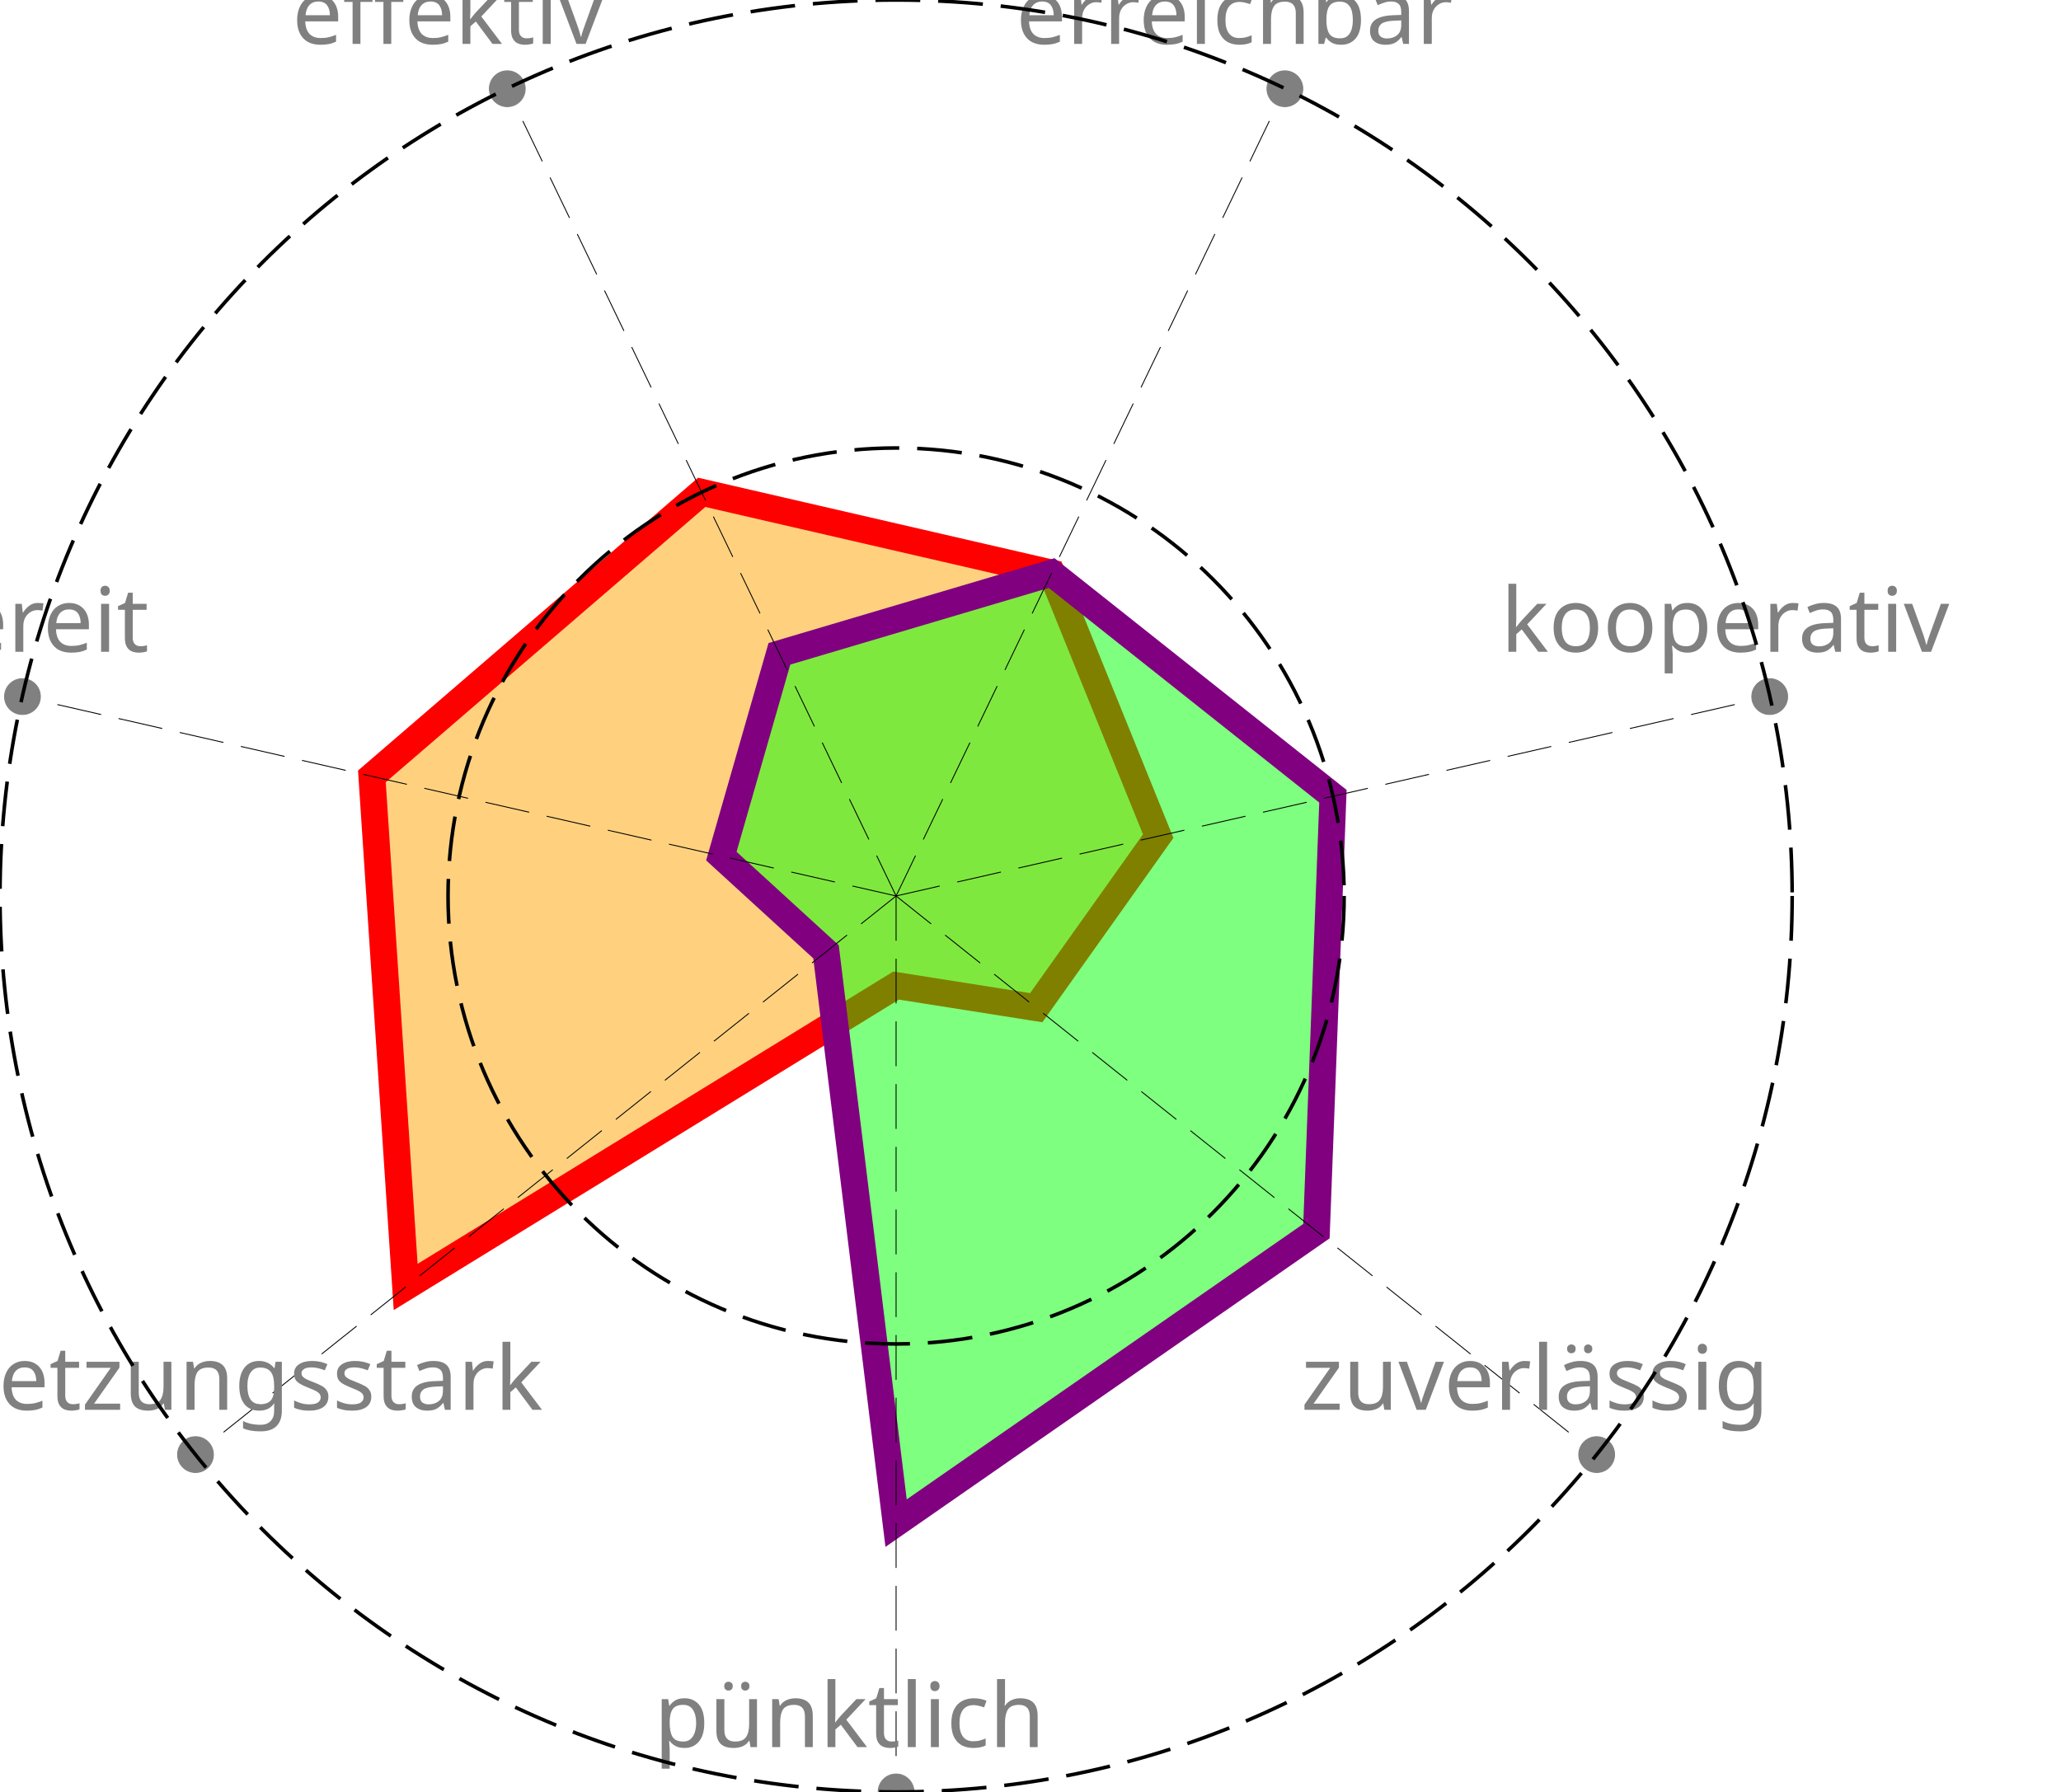
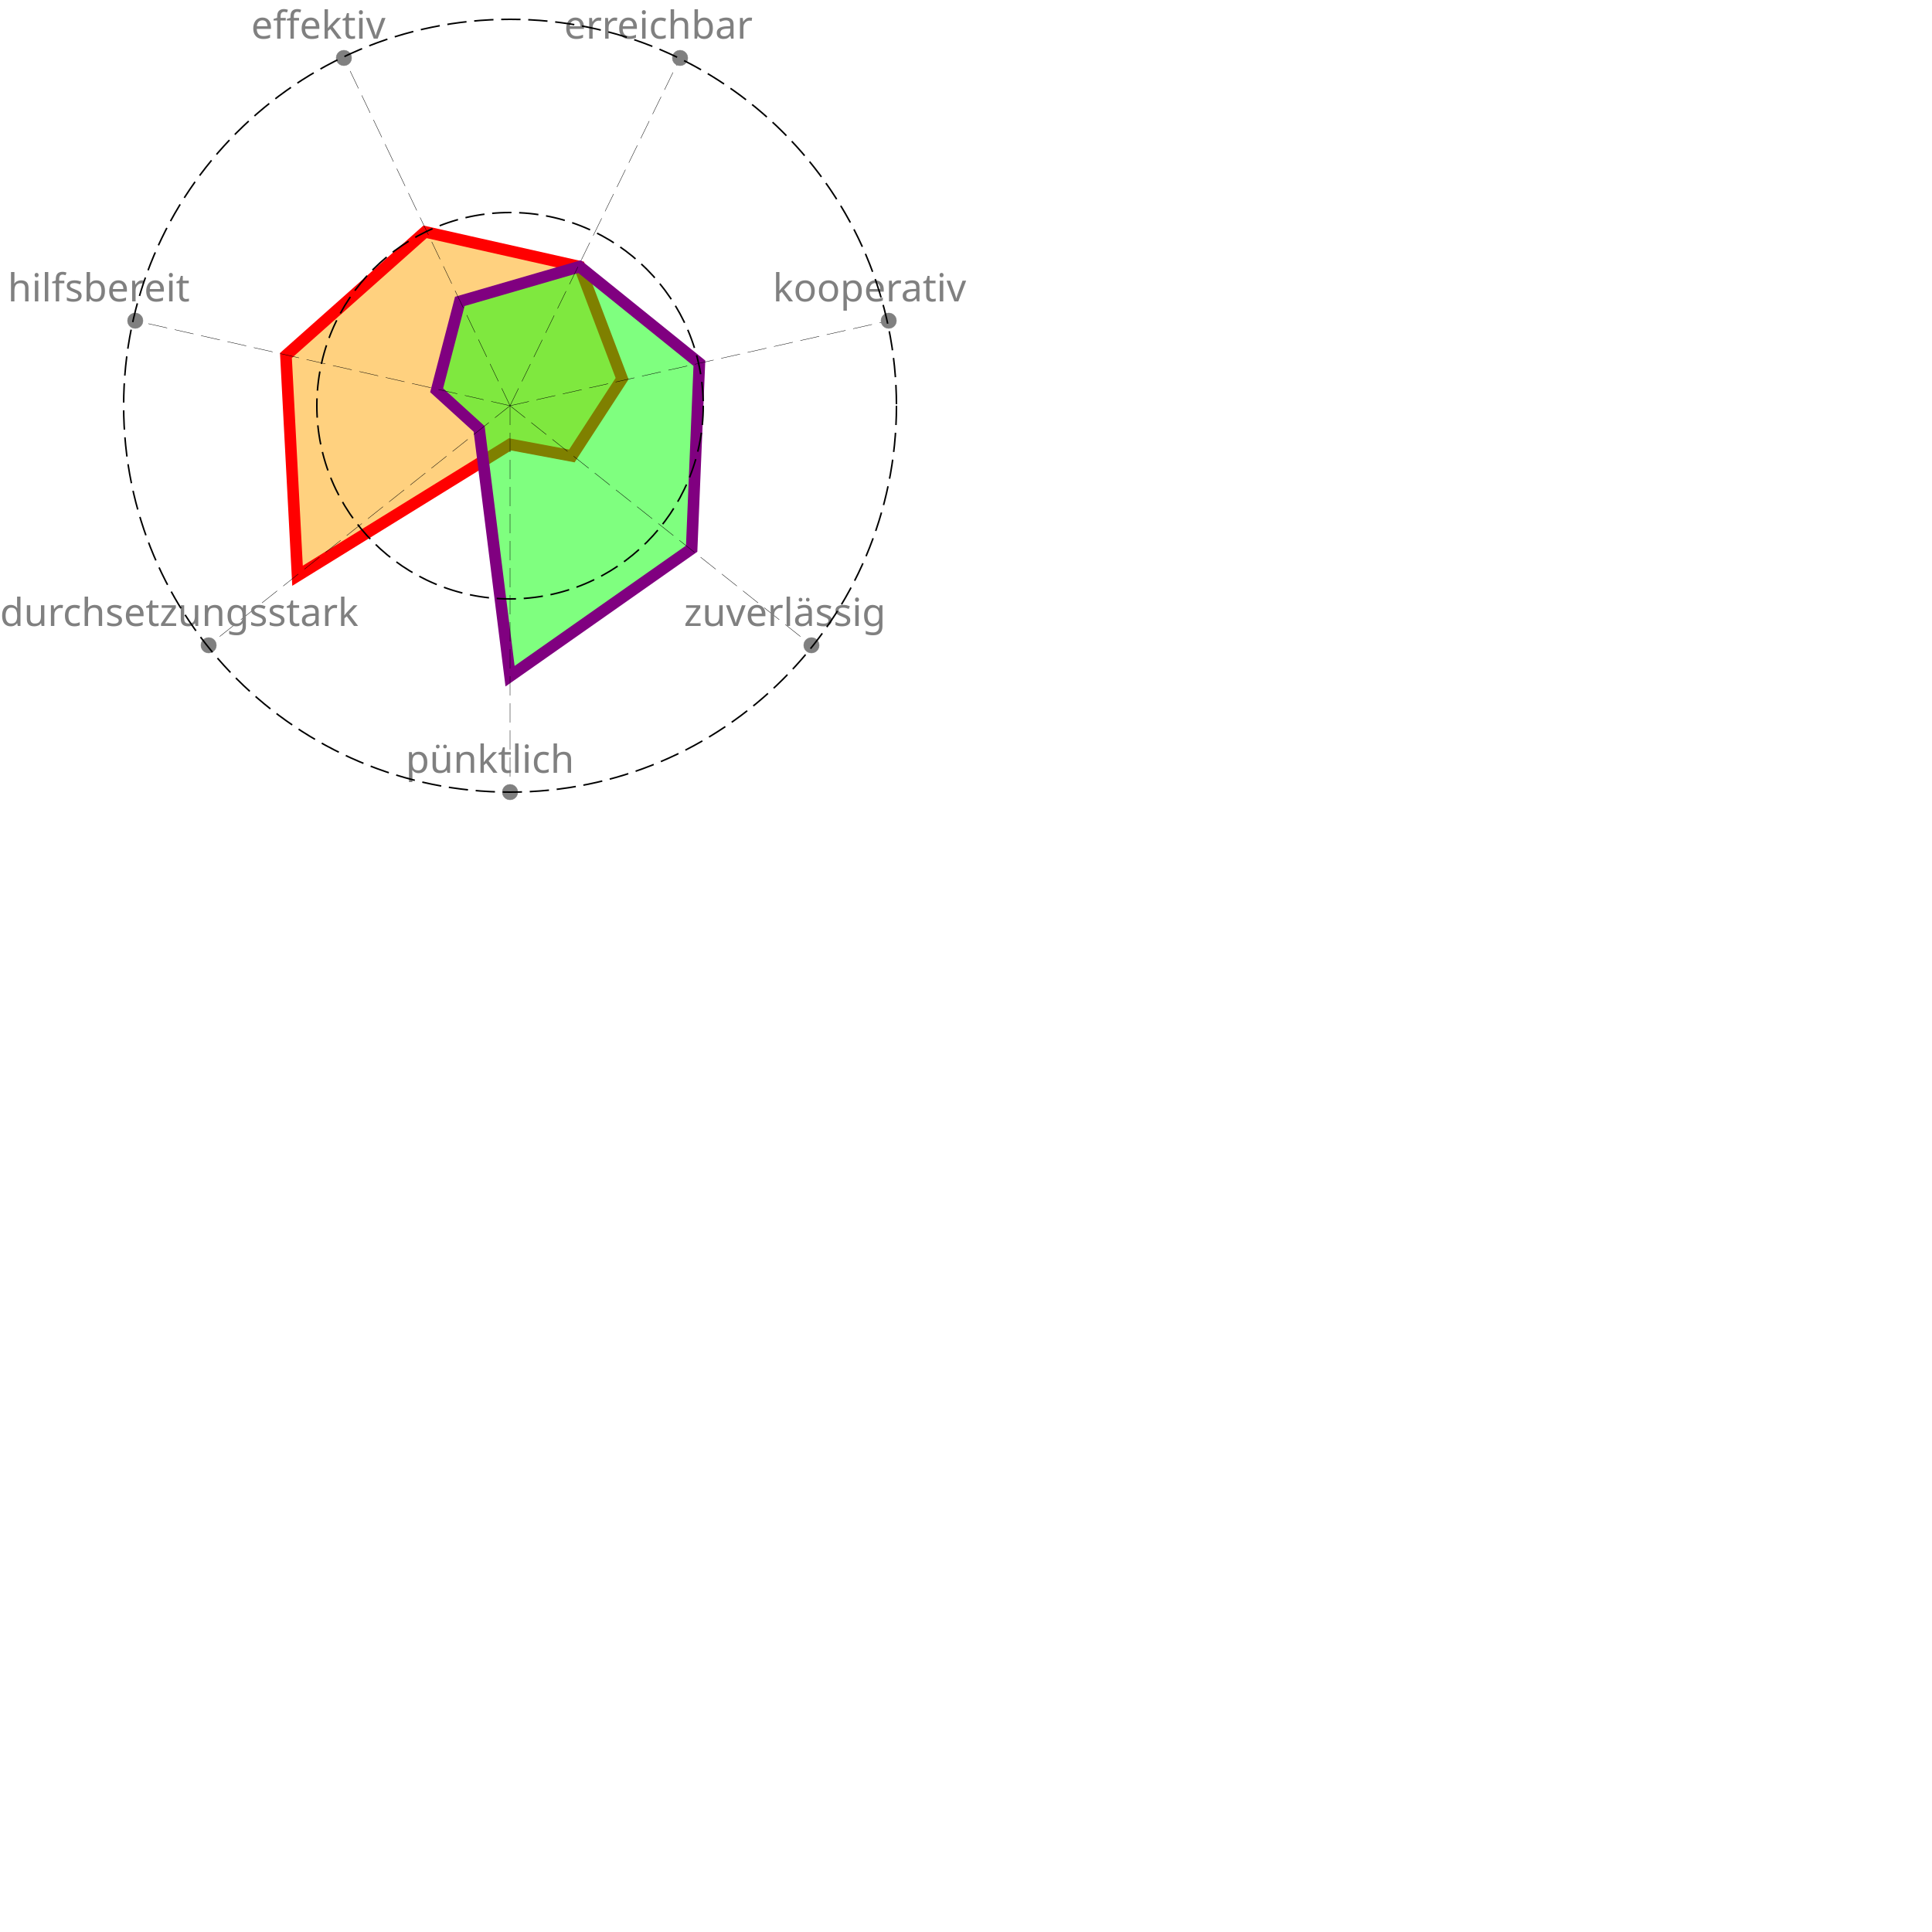
- <svg style="padding: 15px;" width="230" height="200" viewport="0 0 200 200">
-   <polygon id="first" points="100.00,110.00  115.64,112.47  129.25,93.32  117.36,63.96  78.31,54.95  41.50,86.65  45.27,143.64" style="fill: orange; stroke: red; stroke-width: 3; fill-opacity: 0.5;" />
-   <polygon id="second" points="100.00,170.00  146.91,137.41  148.75,88.87  117.36,63.96  86.98,72.97  80.50,95.55  92.18,106.23" style="fill: lime; stroke: purple; stroke-width: 3; fill-opacity: 0.5;" />
-   <line x1="100" y1="100" x2="100" y2="200" class="radiants" stroke-width="0.1" stroke="black" stroke-dasharray="5, 2" />
-   <circle cx="100" cy="200" r="2" fill="grey" stroke-width="0.1" stroke="grey" />
-   <text fill="grey" x="73" y="195" class="radiant_text" style="font-family: Verdana; font-size: 10px;">pünktlich</text>
-   <line x1="100" y1="100" x2="178.183" y2="162.349" class="radiants" stroke-width="0.1" stroke="black" stroke-dasharray="5, 2" />
-   <circle cx="178.183" cy="162.349" r="2" fill="grey" stroke-width="0.1" stroke="grey" />
-   <text fill="grey" x="145.183" y="157.349" class="radiant_text" style="font-family: Verdana; font-size: 10px;">zuverlässig</text>
-   <line x1="100" y1="100" x2="197.493" y2="77.748" class="radiants" stroke-width="0.1" stroke="black" stroke-dasharray="5, 2" />
-   <circle cx="197.493" cy="77.748" r="2" fill="grey" stroke-width="0.1" stroke="grey" />
-   <text fill="grey" x="167.493" y="72.748" class="radiant_text" style="font-family: Verdana; font-size: 10px;">kooperativ</text>
-   <line x1="100" y1="100" x2="143.388" y2="9.903" class="radiants" stroke-width="0.1" stroke="black" stroke-dasharray="5, 2" />
-   <circle cx="143.388" cy="9.903" r="2" fill="grey" stroke-width="0.1" stroke="grey" />
-   <text fill="grey" x="113.388" y="4.903" class="radiant_text" style="font-family: Verdana; font-size: 10px;">erreichbar</text>
-   <line x1="100" y1="100" x2="56.612" y2="9.903" class="radiants" stroke-width="0.1" stroke="black" stroke-dasharray="5, 2" />
-   <circle cx="56.612" cy="9.903" r="2" fill="grey" stroke-width="0.1" stroke="grey" />
-   <text fill="grey" x="32.612" y="4.903" class="radiant_text" style="font-family: Verdana; font-size: 10px;">effektiv</text>
-   <line x1="100" y1="100" x2="2.507" y2="77.748" class="radiants" stroke-width="0.1" stroke="black" stroke-dasharray="5, 2" />
-   <circle cx="2.507" cy="77.748" r="2" fill="grey" stroke-width="0.1" stroke="grey" />
-   <text fill="grey" x="-30.493" y="72.748" class="radiant_text" style="font-family: Verdana; font-size: 10px;">hilfsbereit</text>
-   <line x1="100" y1="100" x2="21.817" y2="162.349" class="radiants" stroke-width="0.1" stroke="black" stroke-dasharray="5, 2" />
-   <circle cx="21.817" cy="162.349" r="2" fill="grey" stroke-width="0.1" stroke="grey" />
-   <text fill="grey" x="-32.183" y="157.349" class="radiant_text" style="font-family: Verdana; font-size: 10px;">durchsetzungsstark</text>
-   <circle cx="100" cy="100" r="50" fill="none" stroke-width="0.4" stroke="black" stroke-dasharray="5, 2" />
-   <circle cx="100" cy="100" r="100" fill="none" stroke-width="0.4" stroke="black" stroke-dasharray="5, 2" />
+ <svg xmlns="http://www.w3.org/2000/svg" viewBox="0 0 500 500">
+   <polygon id="first" points="132 115 148 118 161 98 150 69 110 60 74 92 77 149" style="fill: orange; stroke: red; stroke-width: 3; fill-opacity: 0.5;" />
+   <polygon id="second" points="132 175 179 142 181 94 150 69 119 78 113 101 124 111" style="fill: lime; stroke: purple; stroke-width: 3; fill-opacity: 0.5;" />
+   <line x1="132" y1="105" x2="132" y2="205" class="radiants" stroke-width="0.1" stroke="black" stroke-dasharray="5, 2" />
+   <circle cx="132" cy="205" r="2" fill="grey" stroke-width="0.1" stroke="grey" />
+   <text fill="grey" x="105" y="200" class="radiant_text" style="font-family: Verdana; font-size: 10px; white-space: pre;">pünktlich</text>
+   <line x1="132" y1="105" x2="210" y2="167" class="radiants" stroke-width="0.1" stroke="black" stroke-dasharray="5, 2" />
+   <circle cx="210" cy="167" r="2" fill="grey" stroke-width="0.1" stroke="grey" />
+   <text fill="grey" x="177" y="162" class="radiant_text" style="font-family: Verdana; font-size: 10px; white-space: pre;">zuverlässig</text>
+   <line x1="132" y1="105" x2="230" y2="83" class="radiants" stroke-width="0.1" stroke="black" stroke-dasharray="5, 2" />
+   <circle cx="230" cy="83" r="2" fill="grey" stroke-width="0.1" stroke="grey" />
+   <text fill="grey" x="200" y="78" class="radiant_text" style="font-family: Verdana; font-size: 10px; white-space: pre;">kooperativ</text>
+   <line x1="132" y1="105" x2="176" y2="15" class="radiants" stroke-width="0.1" stroke="black" stroke-dasharray="5, 2" />
+   <circle cx="176" cy="15" r="2" fill="grey" stroke-width="0.1" stroke="grey" />
+   <text fill="grey" x="146" y="10" class="radiant_text" style="font-family: Verdana; font-size: 10px; white-space: pre;">erreichbar</text>
+   <line x1="132" y1="105" x2="89" y2="15" class="radiants" stroke-width="0.1" stroke="black" stroke-dasharray="5, 2" />
+   <circle cx="89" cy="15" r="2" fill="grey" stroke-width="0.1" stroke="grey" />
+   <text fill="grey" x="65" y="10" class="radiant_text" style="font-family: Verdana; font-size: 10px; white-space: pre;">effektiv</text>
+   <line x1="132" y1="105" x2="35" y2="83" class="radiants" stroke-width="0.1" stroke="black" stroke-dasharray="5, 2" />
+   <circle cx="35" cy="83" r="2" fill="grey" stroke-width="0.1" stroke="grey" />
+   <text fill="grey" x="2" y="78" class="radiant_text" style="font-family: Verdana; font-size: 10px; white-space: pre;">hilfsbereit</text>
+   <line x1="132" y1="105" x2="54" y2="167" class="radiants" stroke-width="0.1" stroke="black" stroke-dasharray="5, 2" />
+   <circle cx="54" cy="167" r="2" fill="grey" stroke-width="0.1" stroke="grey" />
+   <text fill="grey" x="0" y="162" class="radiant_text" style="font-family: Verdana; font-size: 10px; white-space: pre;">durchsetzungsstark</text>
+   <circle cx="132" cy="105" r="50" fill="none" stroke-width="0.4" stroke="black" stroke-dasharray="5, 2" />
+   <circle cx="132" cy="105" r="100" fill="none" stroke-width="0.4" stroke="black" stroke-dasharray="5, 2" />
</svg>
